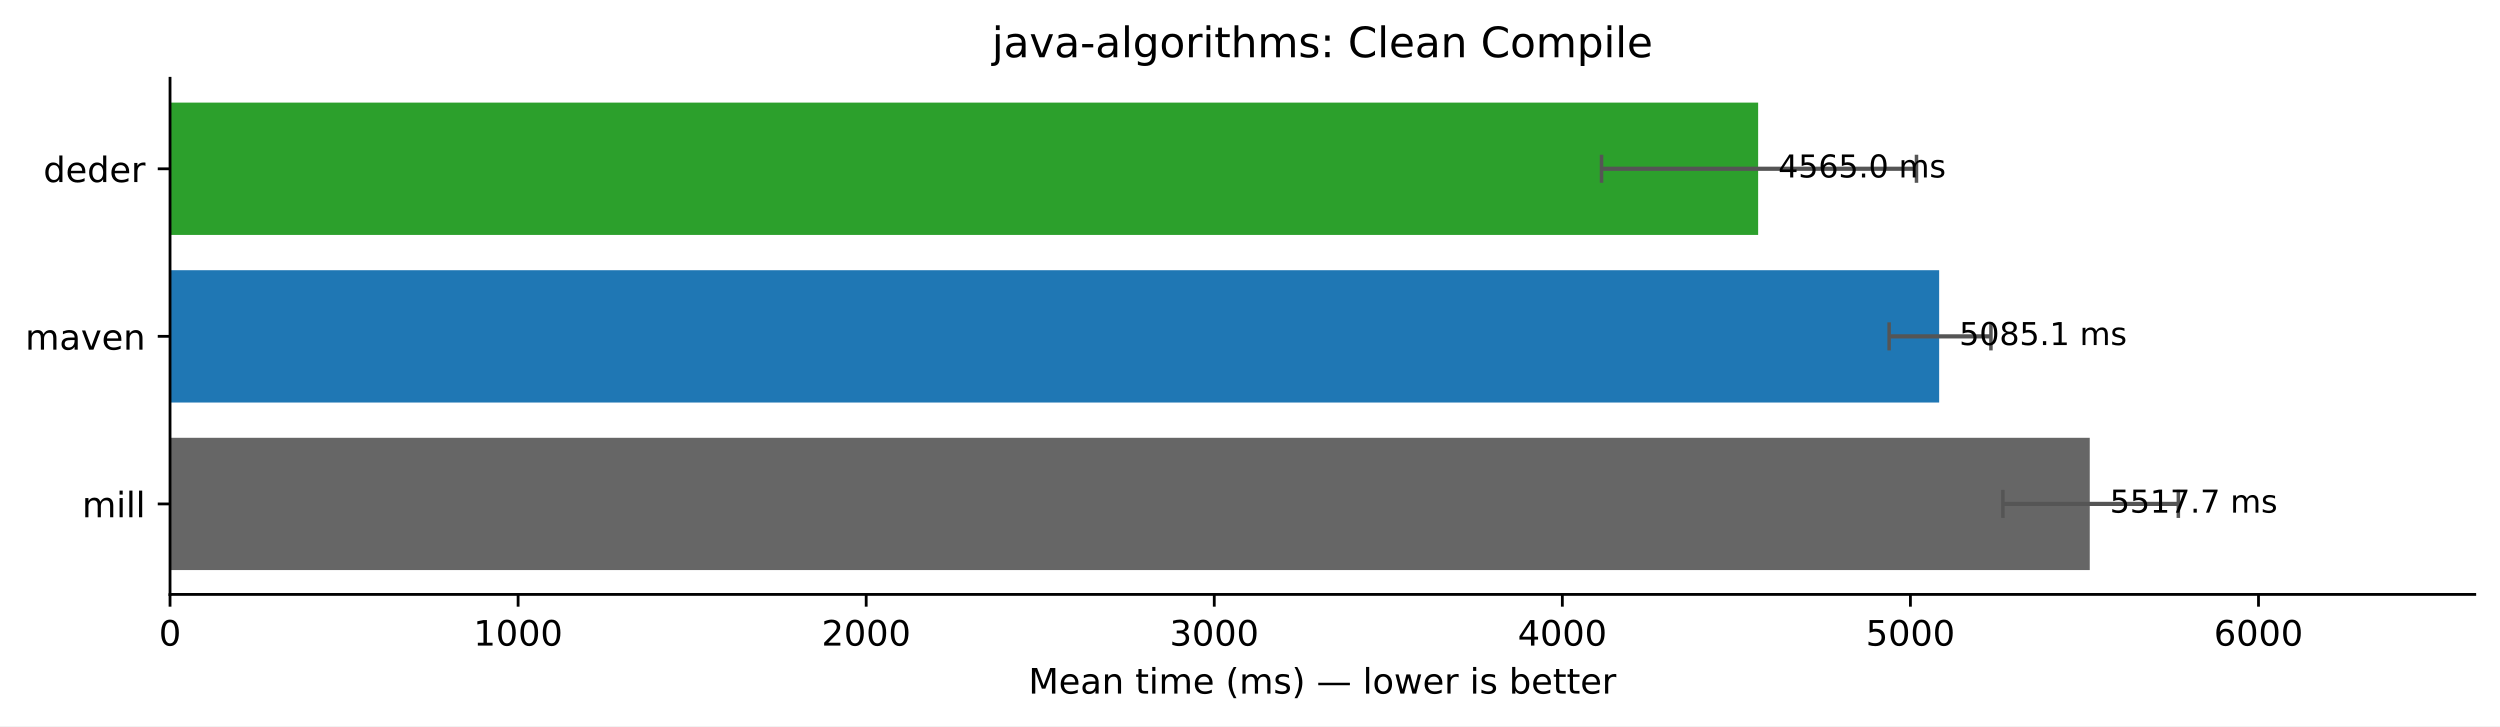
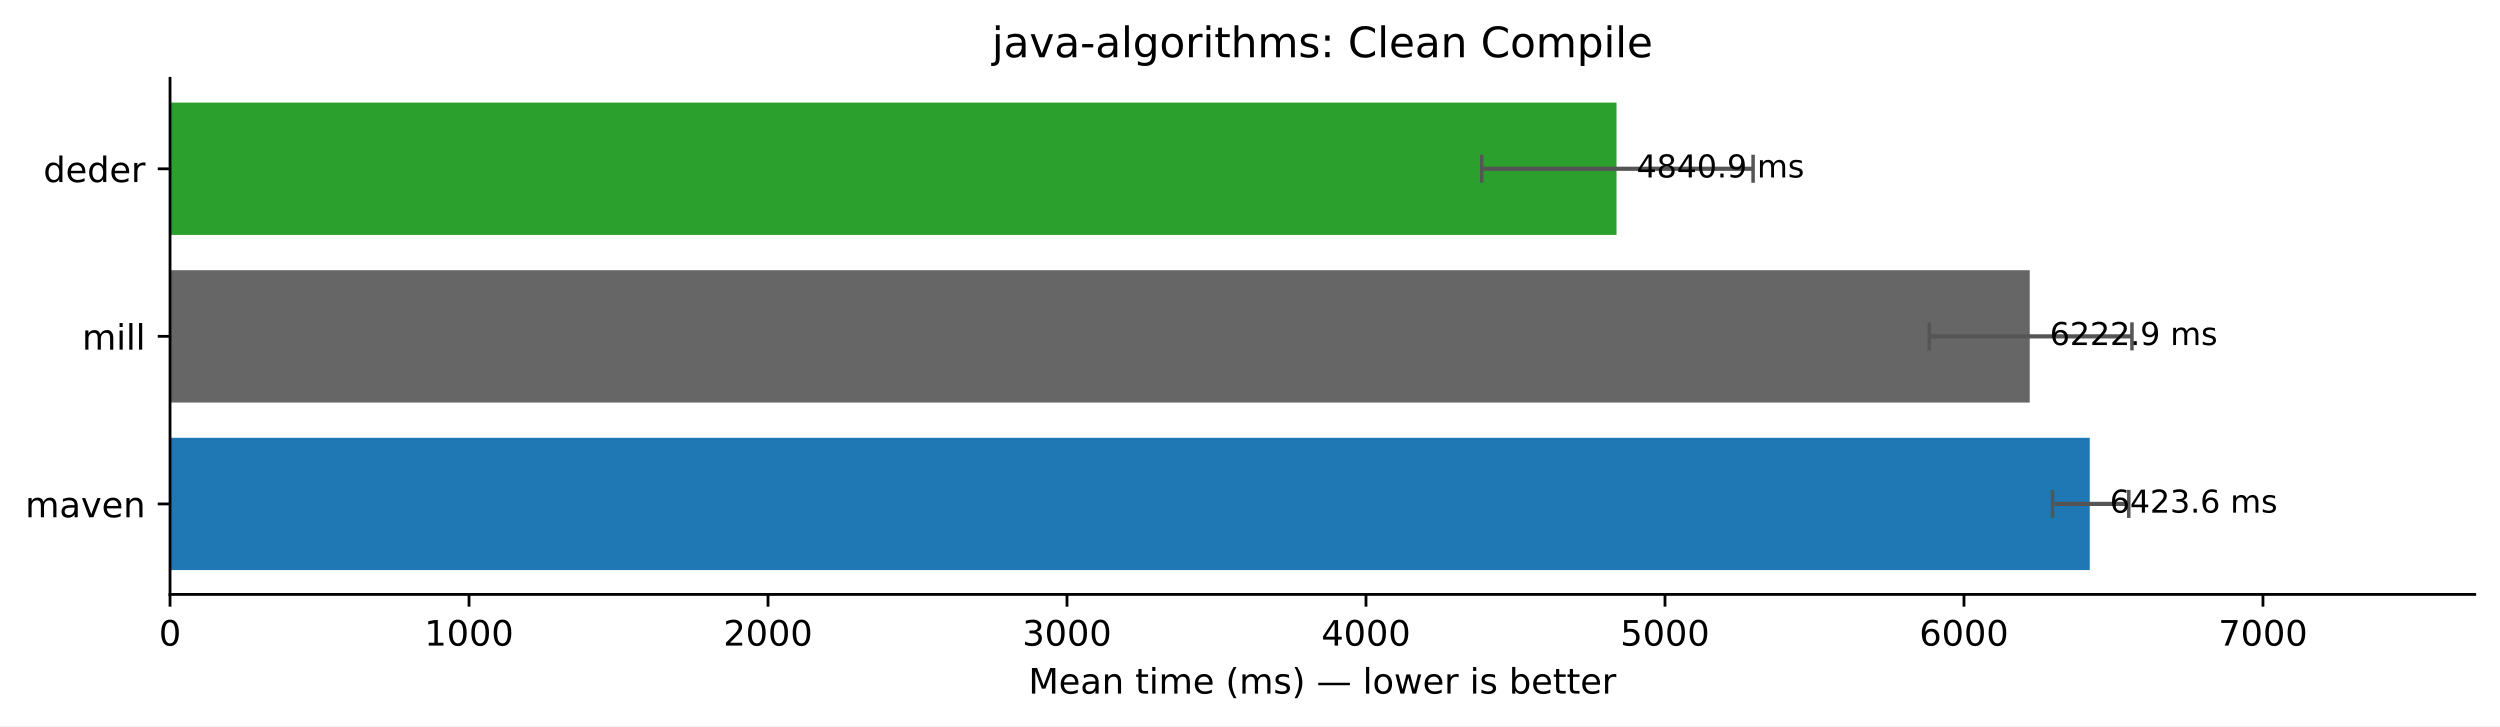
<svg xmlns="http://www.w3.org/2000/svg" xmlns:xlink="http://www.w3.org/1999/xlink" width="712.788pt" height="207.034pt" viewBox="0 0 712.788 207.034" version="1.1">
  <defs>
    <style type="text/css">*{stroke-linejoin: round; stroke-linecap: butt}</style>
  </defs>
  <g id="figure_1">
    <g id="patch_1">
      <path d="M 0 207.034  L 712.788 207.034  L 712.788 0  L 0 0  z " style="fill: #ffffff" />
    </g>
    <g id="axes_1">
      <g id="patch_2">
        <path d="M 48.478 169.478  L 705.588 169.478  L 705.588 22.318  L 48.478 22.318  z " style="fill: #ffffff" />
      </g>
      <g id="patch_3">
-         <path d="M 48.478 162.789  L 596.07 162.789  L 596.07 124.566  L 48.478 124.566  z " clip-path="url(#p17b84be18f)" style="fill: #666666; stroke: #ffffff; stroke-width: 0.5; stroke-linejoin: miter" />
+         <path d="M 48.478 162.789  L 596.07 162.789  L 596.07 124.566  L 48.478 124.566  z " clip-path="url(#p8f37610f8b)" style="fill: #1f77b4; stroke: #ffffff; stroke-width: 0.5; stroke-linejoin: miter" />
      </g>
      <g id="patch_4">
-         <path d="M 48.478 115.01  L 553.134 115.01  L 553.134 76.786  L 48.478 76.786  z " clip-path="url(#p17b84be18f)" style="fill: #1f77b4; stroke: #ffffff; stroke-width: 0.5; stroke-linejoin: miter" />
+         <path d="M 48.478 115.01  L 578.96 115.01  L 578.96 76.786  L 48.478 76.786  z " clip-path="url(#p8f37610f8b)" style="fill: #666666; stroke: #ffffff; stroke-width: 0.5; stroke-linejoin: miter" />
      </g>
      <g id="patch_5">
-         <path d="M 48.478 67.231  L 501.522 67.231  L 501.522 29.007  L 48.478 29.007  z " clip-path="url(#p17b84be18f)" style="fill: #2ca02c; stroke: #ffffff; stroke-width: 0.5; stroke-linejoin: miter" />
+         <path d="M 48.478 67.231  L 461.148 67.231  L 461.148 29.007  L 48.478 29.007  z " clip-path="url(#p8f37610f8b)" style="fill: #2ca02c; stroke: #ffffff; stroke-width: 0.5; stroke-linejoin: miter" />
      </g>
      <g id="matplotlib.axis_1">
        <g id="xtick_1">
          <g id="line2d_1">
            <defs>
-               <path id="m1c89d0f2c6" d="M 0 0  L 0 3.5  " style="stroke: #000000; stroke-width: 0.8" />
+               <path id="m84ac12d873" d="M 0 0  L 0 3.5  " style="stroke: #000000; stroke-width: 0.8" />
            </defs>
            <g>
-               <use xlink:href="#m1c89d0f2c6" x="48.478" y="169.478" style="stroke: #000000; stroke-width: 0.8" />
+               <use xlink:href="#m84ac12d873" x="48.478" y="169.478" style="stroke: #000000; stroke-width: 0.8" />
            </g>
          </g>
          <g id="text_1">
            <g transform="translate(45.29688 184.0766) scale(0.1 -0.1)">
              <defs>
                <path id="DejaVuSans-30" d="M 2034 4250  Q 1547 4250 1301 3770  Q 1056 3291 1056 2328  Q 1056 1369 1301 889  Q 1547 409 2034 409  Q 2525 409 2770 889  Q 3016 1369 3016 2328  Q 3016 3291 2770 3770  Q 2525 4250 2034 4250  z M 2034 4750  Q 2819 4750 3233 4129  Q 3647 3509 3647 2328  Q 3647 1150 3233 529  Q 2819 -91 2034 -91  Q 1250 -91 836 529  Q 422 1150 422 2328  Q 422 3509 836 4129  Q 1250 4750 2034 4750  z " transform="scale(0.015625)" />
              </defs>
              <use xlink:href="#DejaVuSans-30" />
            </g>
          </g>
        </g>
        <g id="xtick_2">
          <g id="line2d_2">
            <g>
-               <use xlink:href="#m1c89d0f2c6" x="147.721" y="169.478" style="stroke: #000000; stroke-width: 0.8" />
+               <use xlink:href="#m84ac12d873" x="133.725" y="169.478" style="stroke: #000000; stroke-width: 0.8" />
            </g>
          </g>
          <g id="text_2">
-             <g transform="translate(134.9956 184.0766) scale(0.1 -0.1)">
+             <g transform="translate(120.9999 184.0766) scale(0.1 -0.1)">
              <defs>
                <path id="DejaVuSans-31" d="M 794 531  L 1825 531  L 1825 4091  L 703 3866  L 703 4441  L 1819 4666  L 2450 4666  L 2450 531  L 3481 531  L 3481 0  L 794 0  L 794 531  z " transform="scale(0.015625)" />
              </defs>
              <use xlink:href="#DejaVuSans-31" />
              <use xlink:href="#DejaVuSans-30" transform="translate(63.62305 0)" />
              <use xlink:href="#DejaVuSans-30" transform="translate(127.2461 0)" />
              <use xlink:href="#DejaVuSans-30" transform="translate(190.8691 0)" />
            </g>
          </g>
        </g>
        <g id="xtick_3">
          <g id="line2d_3">
            <g>
-               <use xlink:href="#m1c89d0f2c6" x="246.963" y="169.478" style="stroke: #000000; stroke-width: 0.8" />
+               <use xlink:href="#m84ac12d873" x="218.972" y="169.478" style="stroke: #000000; stroke-width: 0.8" />
            </g>
          </g>
          <g id="text_3">
-             <g transform="translate(234.2381 184.0766) scale(0.1 -0.1)">
+             <g transform="translate(206.2466 184.0766) scale(0.1 -0.1)">
              <defs>
                <path id="DejaVuSans-32" d="M 1228 531  L 3431 531  L 3431 0  L 469 0  L 469 531  Q 828 903 1448 1529  Q 2069 2156 2228 2338  Q 2531 2678 2651 2914  Q 2772 3150 2772 3378  Q 2772 3750 2511 3984  Q 2250 4219 1831 4219  Q 1534 4219 1204 4116  Q 875 4013 500 3803  L 500 4441  Q 881 4594 1212 4672  Q 1544 4750 1819 4750  Q 2544 4750 2975 4387  Q 3406 4025 3406 3419  Q 3406 3131 3298 2873  Q 3191 2616 2906 2266  Q 2828 2175 2409 1742  Q 1991 1309 1228 531  z " transform="scale(0.015625)" />
              </defs>
              <use xlink:href="#DejaVuSans-32" />
              <use xlink:href="#DejaVuSans-30" transform="translate(63.62305 0)" />
              <use xlink:href="#DejaVuSans-30" transform="translate(127.2461 0)" />
              <use xlink:href="#DejaVuSans-30" transform="translate(190.8691 0)" />
            </g>
          </g>
        </g>
        <g id="xtick_4">
          <g id="line2d_4">
            <g>
-               <use xlink:href="#m1c89d0f2c6" x="346.206" y="169.478" style="stroke: #000000; stroke-width: 0.8" />
+               <use xlink:href="#m84ac12d873" x="304.218" y="169.478" style="stroke: #000000; stroke-width: 0.8" />
            </g>
          </g>
          <g id="text_4">
-             <g transform="translate(333.4805 184.0766) scale(0.1 -0.1)">
+             <g transform="translate(291.4933 184.0766) scale(0.1 -0.1)">
              <defs>
                <path id="DejaVuSans-33" d="M 2597 2516  Q 3050 2419 3304 2112  Q 3559 1806 3559 1356  Q 3559 666 3084 287  Q 2609 -91 1734 -91  Q 1441 -91 1130 -33  Q 819 25 488 141  L 488 750  Q 750 597 1062 519  Q 1375 441 1716 441  Q 2309 441 2620 675  Q 2931 909 2931 1356  Q 2931 1769 2642 2001  Q 2353 2234 1838 2234  L 1294 2234  L 1294 2753  L 1863 2753  Q 2328 2753 2575 2939  Q 2822 3125 2822 3475  Q 2822 3834 2567 4026  Q 2313 4219 1838 4219  Q 1578 4219 1281 4162  Q 984 4106 628 3988  L 628 4550  Q 988 4650 1302 4700  Q 1616 4750 1894 4750  Q 2613 4750 3031 4423  Q 3450 4097 3450 3541  Q 3450 3153 3228 2886  Q 3006 2619 2597 2516  z " transform="scale(0.015625)" />
              </defs>
              <use xlink:href="#DejaVuSans-33" />
              <use xlink:href="#DejaVuSans-30" transform="translate(63.62305 0)" />
              <use xlink:href="#DejaVuSans-30" transform="translate(127.2461 0)" />
              <use xlink:href="#DejaVuSans-30" transform="translate(190.8691 0)" />
            </g>
          </g>
        </g>
        <g id="xtick_5">
          <g id="line2d_5">
            <g>
-               <use xlink:href="#m1c89d0f2c6" x="445.448" y="169.478" style="stroke: #000000; stroke-width: 0.8" />
+               <use xlink:href="#m84ac12d873" x="389.465" y="169.478" style="stroke: #000000; stroke-width: 0.8" />
            </g>
          </g>
          <g id="text_5">
-             <g transform="translate(432.723 184.0766) scale(0.1 -0.1)">
+             <g transform="translate(376.74 184.0766) scale(0.1 -0.1)">
              <defs>
                <path id="DejaVuSans-34" d="M 2419 4116  L 825 1625  L 2419 1625  L 2419 4116  z M 2253 4666  L 3047 4666  L 3047 1625  L 3713 1625  L 3713 1100  L 3047 1100  L 3047 0  L 2419 0  L 2419 1100  L 313 1100  L 313 1709  L 2253 4666  z " transform="scale(0.015625)" />
              </defs>
              <use xlink:href="#DejaVuSans-34" />
              <use xlink:href="#DejaVuSans-30" transform="translate(63.62305 0)" />
              <use xlink:href="#DejaVuSans-30" transform="translate(127.2461 0)" />
              <use xlink:href="#DejaVuSans-30" transform="translate(190.8691 0)" />
            </g>
          </g>
        </g>
        <g id="xtick_6">
          <g id="line2d_6">
            <g>
-               <use xlink:href="#m1c89d0f2c6" x="544.69" y="169.478" style="stroke: #000000; stroke-width: 0.8" />
+               <use xlink:href="#m84ac12d873" x="474.712" y="169.478" style="stroke: #000000; stroke-width: 0.8" />
            </g>
          </g>
          <g id="text_6">
-             <g transform="translate(531.9655 184.0766) scale(0.1 -0.1)">
+             <g transform="translate(461.9868 184.0766) scale(0.1 -0.1)">
              <defs>
                <path id="DejaVuSans-35" d="M 691 4666  L 3169 4666  L 3169 4134  L 1269 4134  L 1269 2991  Q 1406 3038 1543 3061  Q 1681 3084 1819 3084  Q 2600 3084 3056 2656  Q 3513 2228 3513 1497  Q 3513 744 3044 326  Q 2575 -91 1722 -91  Q 1428 -91 1123 -41  Q 819 9 494 109  L 494 744  Q 775 591 1075 516  Q 1375 441 1709 441  Q 2250 441 2565 725  Q 2881 1009 2881 1497  Q 2881 1984 2565 2268  Q 2250 2553 1709 2553  Q 1456 2553 1204 2497  Q 953 2441 691 2322  L 691 4666  z " transform="scale(0.015625)" />
              </defs>
              <use xlink:href="#DejaVuSans-35" />
              <use xlink:href="#DejaVuSans-30" transform="translate(63.62305 0)" />
              <use xlink:href="#DejaVuSans-30" transform="translate(127.2461 0)" />
              <use xlink:href="#DejaVuSans-30" transform="translate(190.8691 0)" />
            </g>
          </g>
        </g>
        <g id="xtick_7">
          <g id="line2d_7">
            <g>
-               <use xlink:href="#m1c89d0f2c6" x="643.933" y="169.478" style="stroke: #000000; stroke-width: 0.8" />
+               <use xlink:href="#m84ac12d873" x="559.958" y="169.478" style="stroke: #000000; stroke-width: 0.8" />
            </g>
          </g>
          <g id="text_7">
-             <g transform="translate(631.2079 184.0766) scale(0.1 -0.1)">
+             <g transform="translate(547.2335 184.0766) scale(0.1 -0.1)">
              <defs>
                <path id="DejaVuSans-36" d="M 2113 2584  Q 1688 2584 1439 2293  Q 1191 2003 1191 1497  Q 1191 994 1439 701  Q 1688 409 2113 409  Q 2538 409 2786 701  Q 3034 994 3034 1497  Q 3034 2003 2786 2293  Q 2538 2584 2113 2584  z M 3366 4563  L 3366 3988  Q 3128 4100 2886 4159  Q 2644 4219 2406 4219  Q 1781 4219 1451 3797  Q 1122 3375 1075 2522  Q 1259 2794 1537 2939  Q 1816 3084 2150 3084  Q 2853 3084 3261 2657  Q 3669 2231 3669 1497  Q 3669 778 3244 343  Q 2819 -91 2113 -91  Q 1303 -91 875 529  Q 447 1150 447 2328  Q 447 3434 972 4092  Q 1497 4750 2381 4750  Q 2619 4750 2861 4703  Q 3103 4656 3366 4563  z " transform="scale(0.015625)" />
              </defs>
              <use xlink:href="#DejaVuSans-36" />
              <use xlink:href="#DejaVuSans-30" transform="translate(63.62305 0)" />
              <use xlink:href="#DejaVuSans-30" transform="translate(127.2461 0)" />
              <use xlink:href="#DejaVuSans-30" transform="translate(190.8691 0)" />
            </g>
          </g>
        </g>
-         <g id="text_8">
+         <g id="xtick_8">
+           <g id="line2d_8">
+             <g>
+               <use xlink:href="#m84ac12d873" x="645.205" y="169.478" style="stroke: #000000; stroke-width: 0.8" />
+             </g>
+           </g>
+           <g id="text_8">
+             <g transform="translate(632.4802 184.0766) scale(0.1 -0.1)">
+               <defs>
+                 <path id="DejaVuSans-37" d="M 525 4666  L 3525 4666  L 3525 4397  L 1831 0  L 1172 0  L 2766 4134  L 525 4134  L 525 4666  z " transform="scale(0.015625)" />
+               </defs>
+               <use xlink:href="#DejaVuSans-37" />
+               <use xlink:href="#DejaVuSans-30" transform="translate(63.62305 0)" />
+               <use xlink:href="#DejaVuSans-30" transform="translate(127.2461 0)" />
+               <use xlink:href="#DejaVuSans-30" transform="translate(190.8691 0)" />
+             </g>
+           </g>
+         </g>
+         <g id="text_9">
          <g transform="translate(293.2362 197.7547) scale(0.1 -0.1)">
            <defs>
              <path id="DejaVuSans-4d" d="M 628 4666  L 1569 4666  L 2759 1491  L 3956 4666  L 4897 4666  L 4897 0  L 4281 0  L 4281 4097  L 3078 897  L 2444 897  L 1241 4097  L 1241 0  L 628 0  L 628 4666  z " transform="scale(0.015625)" />
              <path id="DejaVuSans-65" d="M 3597 1894  L 3597 1613  L 953 1613  Q 991 1019 1311 708  Q 1631 397 2203 397  Q 2534 397 2845 478  Q 3156 559 3463 722  L 3463 178  Q 3153 47 2828 -22  Q 2503 -91 2169 -91  Q 1331 -91 842 396  Q 353 884 353 1716  Q 353 2575 817 3079  Q 1281 3584 2069 3584  Q 2775 3584 3186 3129  Q 3597 2675 3597 1894  z M 3022 2063  Q 3016 2534 2758 2815  Q 2500 3097 2075 3097  Q 1594 3097 1305 2825  Q 1016 2553 972 2059  L 3022 2063  z " transform="scale(0.015625)" />
              <path id="DejaVuSans-61" d="M 2194 1759  Q 1497 1759 1228 1600  Q 959 1441 959 1056  Q 959 750 1161 570  Q 1363 391 1709 391  Q 2188 391 2477 730  Q 2766 1069 2766 1631  L 2766 1759  L 2194 1759  z M 3341 1997  L 3341 0  L 2766 0  L 2766 531  Q 2569 213 2275 61  Q 1981 -91 1556 -91  Q 1019 -91 701 211  Q 384 513 384 1019  Q 384 1609 779 1909  Q 1175 2209 1959 2209  L 2766 2209  L 2766 2266  Q 2766 2663 2505 2880  Q 2244 3097 1772 3097  Q 1472 3097 1187 3025  Q 903 2953 641 2809  L 641 3341  Q 956 3463 1253 3523  Q 1550 3584 1831 3584  Q 2591 3584 2966 3190  Q 3341 2797 3341 1997  z " transform="scale(0.015625)" />
              <path id="DejaVuSans-6e" d="M 3513 2113  L 3513 0  L 2938 0  L 2938 2094  Q 2938 2591 2744 2837  Q 2550 3084 2163 3084  Q 1697 3084 1428 2787  Q 1159 2491 1159 1978  L 1159 0  L 581 0  L 581 3500  L 1159 3500  L 1159 2956  Q 1366 3272 1645 3428  Q 1925 3584 2291 3584  Q 2894 3584 3203 3211  Q 3513 2838 3513 2113  z " transform="scale(0.015625)" />
              <path id="DejaVuSans-20" transform="scale(0.015625)" />
              <path id="DejaVuSans-74" d="M 1172 4494  L 1172 3500  L 2356 3500  L 2356 3053  L 1172 3053  L 1172 1153  Q 1172 725 1289 603  Q 1406 481 1766 481  L 2356 481  L 2356 0  L 1766 0  Q 1100 0 847 248  Q 594 497 594 1153  L 594 3053  L 172 3053  L 172 3500  L 594 3500  L 594 4494  L 1172 4494  z " transform="scale(0.015625)" />
              <path id="DejaVuSans-69" d="M 603 3500  L 1178 3500  L 1178 0  L 603 0  L 603 3500  z M 603 4863  L 1178 4863  L 1178 4134  L 603 4134  L 603 4863  z " transform="scale(0.015625)" />
              <path id="DejaVuSans-6d" d="M 3328 2828  Q 3544 3216 3844 3400  Q 4144 3584 4550 3584  Q 5097 3584 5394 3201  Q 5691 2819 5691 2113  L 5691 0  L 5113 0  L 5113 2094  Q 5113 2597 4934 2840  Q 4756 3084 4391 3084  Q 3944 3084 3684 2787  Q 3425 2491 3425 1978  L 3425 0  L 2847 0  L 2847 2094  Q 2847 2600 2669 2842  Q 2491 3084 2119 3084  Q 1678 3084 1418 2786  Q 1159 2488 1159 1978  L 1159 0  L 581 0  L 581 3500  L 1159 3500  L 1159 2956  Q 1356 3278 1631 3431  Q 1906 3584 2284 3584  Q 2666 3584 2933 3390  Q 3200 3197 3328 2828  z " transform="scale(0.015625)" />
              <path id="DejaVuSans-28" d="M 1984 4856  Q 1566 4138 1362 3434  Q 1159 2731 1159 2009  Q 1159 1288 1364 580  Q 1569 -128 1984 -844  L 1484 -844  Q 1016 -109 783 600  Q 550 1309 550 2009  Q 550 2706 781 3412  Q 1013 4119 1484 4856  L 1984 4856  z " transform="scale(0.015625)" />
              <path id="DejaVuSans-73" d="M 2834 3397  L 2834 2853  Q 2591 2978 2328 3040  Q 2066 3103 1784 3103  Q 1356 3103 1142 2972  Q 928 2841 928 2578  Q 928 2378 1081 2264  Q 1234 2150 1697 2047  L 1894 2003  Q 2506 1872 2764 1633  Q 3022 1394 3022 966  Q 3022 478 2636 193  Q 2250 -91 1575 -91  Q 1294 -91 989 -36  Q 684 19 347 128  L 347 722  Q 666 556 975 473  Q 1284 391 1588 391  Q 1994 391 2212 530  Q 2431 669 2431 922  Q 2431 1156 2273 1281  Q 2116 1406 1581 1522  L 1381 1569  Q 847 1681 609 1914  Q 372 2147 372 2553  Q 372 3047 722 3315  Q 1072 3584 1716 3584  Q 2034 3584 2315 3537  Q 2597 3491 2834 3397  z " transform="scale(0.015625)" />
              <path id="DejaVuSans-29" d="M 513 4856  L 1013 4856  Q 1481 4119 1714 3412  Q 1947 2706 1947 2009  Q 1947 1309 1714 600  Q 1481 -109 1013 -844  L 513 -844  Q 928 -128 1133 580  Q 1338 1288 1338 2009  Q 1338 2731 1133 3434  Q 928 4138 513 4856  z " transform="scale(0.015625)" />
              <path id="DejaVuSans-2014" d="M 313 1978  L 6088 1978  L 6088 1528  L 313 1528  L 313 1978  z " transform="scale(0.015625)" />
              <path id="DejaVuSans-6c" d="M 603 4863  L 1178 4863  L 1178 0  L 603 0  L 603 4863  z " transform="scale(0.015625)" />
              <path id="DejaVuSans-6f" d="M 1959 3097  Q 1497 3097 1228 2736  Q 959 2375 959 1747  Q 959 1119 1226 758  Q 1494 397 1959 397  Q 2419 397 2687 759  Q 2956 1122 2956 1747  Q 2956 2369 2687 2733  Q 2419 3097 1959 3097  z M 1959 3584  Q 2709 3584 3137 3096  Q 3566 2609 3566 1747  Q 3566 888 3137 398  Q 2709 -91 1959 -91  Q 1206 -91 779 398  Q 353 888 353 1747  Q 353 2609 779 3096  Q 1206 3584 1959 3584  z " transform="scale(0.015625)" />
              <path id="DejaVuSans-77" d="M 269 3500  L 844 3500  L 1563 769  L 2278 3500  L 2956 3500  L 3675 769  L 4391 3500  L 4966 3500  L 4050 0  L 3372 0  L 2619 2869  L 1863 0  L 1184 0  L 269 3500  z " transform="scale(0.015625)" />
              <path id="DejaVuSans-72" d="M 2631 2963  Q 2534 3019 2420 3045  Q 2306 3072 2169 3072  Q 1681 3072 1420 2755  Q 1159 2438 1159 1844  L 1159 0  L 581 0  L 581 3500  L 1159 3500  L 1159 2956  Q 1341 3275 1631 3429  Q 1922 3584 2338 3584  Q 2397 3584 2469 3576  Q 2541 3569 2628 3553  L 2631 2963  z " transform="scale(0.015625)" />
              <path id="DejaVuSans-62" d="M 3116 1747  Q 3116 2381 2855 2742  Q 2594 3103 2138 3103  Q 1681 3103 1420 2742  Q 1159 2381 1159 1747  Q 1159 1113 1420 752  Q 1681 391 2138 391  Q 2594 391 2855 752  Q 3116 1113 3116 1747  z M 1159 2969  Q 1341 3281 1617 3432  Q 1894 3584 2278 3584  Q 2916 3584 3314 3078  Q 3713 2572 3713 1747  Q 3713 922 3314 415  Q 2916 -91 2278 -91  Q 1894 -91 1617 61  Q 1341 213 1159 525  L 1159 0  L 581 0  L 581 4863  L 1159 4863  L 1159 2969  z " transform="scale(0.015625)" />
            </defs>
            <use xlink:href="#DejaVuSans-4d" />
            <use xlink:href="#DejaVuSans-65" transform="translate(86.2793 0)" />
            <use xlink:href="#DejaVuSans-61" transform="translate(147.8027 0)" />
            <use xlink:href="#DejaVuSans-6e" transform="translate(209.082 0)" />
            <use xlink:href="#DejaVuSans-20" transform="translate(272.4609 0)" />
            <use xlink:href="#DejaVuSans-74" transform="translate(304.248 0)" />
            <use xlink:href="#DejaVuSans-69" transform="translate(343.457 0)" />
            <use xlink:href="#DejaVuSans-6d" transform="translate(371.2402 0)" />
            <use xlink:href="#DejaVuSans-65" transform="translate(468.6523 0)" />
            <use xlink:href="#DejaVuSans-20" transform="translate(530.1758 0)" />
            <use xlink:href="#DejaVuSans-28" transform="translate(561.9629 0)" />
            <use xlink:href="#DejaVuSans-6d" transform="translate(600.9766 0)" />
            <use xlink:href="#DejaVuSans-73" transform="translate(698.3887 0)" />
            <use xlink:href="#DejaVuSans-29" transform="translate(750.4883 0)" />
            <use xlink:href="#DejaVuSans-20" transform="translate(789.502 0)" />
            <use xlink:href="#DejaVuSans-2014" transform="translate(821.2891 0)" />
            <use xlink:href="#DejaVuSans-20" transform="translate(921.2891 0)" />
            <use xlink:href="#DejaVuSans-6c" transform="translate(953.0762 0)" />
            <use xlink:href="#DejaVuSans-6f" transform="translate(980.8594 0)" />
            <use xlink:href="#DejaVuSans-77" transform="translate(1042.041 0)" />
            <use xlink:href="#DejaVuSans-65" transform="translate(1123.828 0)" />
            <use xlink:href="#DejaVuSans-72" transform="translate(1185.352 0)" />
            <use xlink:href="#DejaVuSans-20" transform="translate(1226.465 0)" />
            <use xlink:href="#DejaVuSans-69" transform="translate(1258.252 0)" />
            <use xlink:href="#DejaVuSans-73" transform="translate(1286.035 0)" />
            <use xlink:href="#DejaVuSans-20" transform="translate(1338.135 0)" />
            <use xlink:href="#DejaVuSans-62" transform="translate(1369.922 0)" />
            <use xlink:href="#DejaVuSans-65" transform="translate(1433.398 0)" />
            <use xlink:href="#DejaVuSans-74" transform="translate(1494.922 0)" />
            <use xlink:href="#DejaVuSans-74" transform="translate(1534.131 0)" />
            <use xlink:href="#DejaVuSans-65" transform="translate(1573.34 0)" />
            <use xlink:href="#DejaVuSans-72" transform="translate(1634.863 0)" />
          </g>
        </g>
      </g>
      <g id="matplotlib.axis_2">
        <g id="ytick_1">
-           <g id="line2d_8">
+           <g id="line2d_9">
            <defs>
-               <path id="m8eddeeaf2a" d="M 0 0  L -3.5 0  " style="stroke: #000000; stroke-width: 0.8" />
+               <path id="mea799db130" d="M 0 0  L -3.5 0  " style="stroke: #000000; stroke-width: 0.8" />
            </defs>
            <g>
-               <use xlink:href="#m8eddeeaf2a" x="48.478" y="143.677" style="stroke: #000000; stroke-width: 0.8" />
-             </g>
-           </g>
-           <g id="text_9">
-             <g transform="translate(23.40312 147.4766) scale(0.1 -0.1)">
-               <use xlink:href="#DejaVuSans-6d" />
-               <use xlink:href="#DejaVuSans-69" transform="translate(97.41211 0)" />
-               <use xlink:href="#DejaVuSans-6c" transform="translate(125.1953 0)" />
-               <use xlink:href="#DejaVuSans-6c" transform="translate(152.9785 0)" />
-             </g>
-           </g>
-         </g>
-         <g id="ytick_2">
-           <g id="line2d_9">
-             <g>
-               <use xlink:href="#m8eddeeaf2a" x="48.478" y="95.898" style="stroke: #000000; stroke-width: 0.8" />
+               <use xlink:href="#mea799db130" x="48.478" y="143.677" style="stroke: #000000; stroke-width: 0.8" />
            </g>
          </g>
          <g id="text_10">
-             <g transform="translate(7.2 99.69734) scale(0.1 -0.1)">
+             <g transform="translate(7.2 147.4766) scale(0.1 -0.1)">
              <defs>
                <path id="DejaVuSans-76" d="M 191 3500  L 800 3500  L 1894 563  L 2988 3500  L 3597 3500  L 2284 0  L 1503 0  L 191 3500  z " transform="scale(0.015625)" />
              </defs>
              <use xlink:href="#DejaVuSans-6d" />
              <use xlink:href="#DejaVuSans-61" transform="translate(97.41211 0)" />
              <use xlink:href="#DejaVuSans-76" transform="translate(158.6914 0)" />
              <use xlink:href="#DejaVuSans-65" transform="translate(217.8711 0)" />
              <use xlink:href="#DejaVuSans-6e" transform="translate(279.3945 0)" />
            </g>
          </g>
        </g>
+         <g id="ytick_2">
+           <g id="line2d_10">
+             <g>
+               <use xlink:href="#mea799db130" x="48.478" y="95.898" style="stroke: #000000; stroke-width: 0.8" />
+             </g>
+           </g>
+           <g id="text_11">
+             <g transform="translate(23.40312 99.69734) scale(0.1 -0.1)">
+               <use xlink:href="#DejaVuSans-6d" />
+               <use xlink:href="#DejaVuSans-69" transform="translate(97.41211 0)" />
+               <use xlink:href="#DejaVuSans-6c" transform="translate(125.1953 0)" />
+               <use xlink:href="#DejaVuSans-6c" transform="translate(152.9785 0)" />
+             </g>
+           </g>
+         </g>
        <g id="ytick_3">
-           <g id="line2d_10">
-             <g>
-               <use xlink:href="#m8eddeeaf2a" x="48.478" y="48.119" style="stroke: #000000; stroke-width: 0.8" />
-             </g>
-           </g>
-           <g id="text_11">
+           <g id="line2d_11">
+             <g>
+               <use xlink:href="#mea799db130" x="48.478" y="48.119" style="stroke: #000000; stroke-width: 0.8" />
+             </g>
+           </g>
+           <g id="text_12">
            <g transform="translate(12.36406 51.91812) scale(0.1 -0.1)">
              <defs>
                <path id="DejaVuSans-64" d="M 2906 2969  L 2906 4863  L 3481 4863  L 3481 0  L 2906 0  L 2906 525  Q 2725 213 2448 61  Q 2172 -91 1784 -91  Q 1150 -91 751 415  Q 353 922 353 1747  Q 353 2572 751 3078  Q 1150 3584 1784 3584  Q 2172 3584 2448 3432  Q 2725 3281 2906 2969  z M 947 1747  Q 947 1113 1208 752  Q 1469 391 1925 391  Q 2381 391 2643 752  Q 2906 1113 2906 1747  Q 2906 2381 2643 2742  Q 2381 3103 1925 3103  Q 1469 3103 1208 2742  Q 947 2381 947 1747  z " transform="scale(0.015625)" />
              </defs>
              <use xlink:href="#DejaVuSans-64" />
              <use xlink:href="#DejaVuSans-65" transform="translate(63.47656 0)" />
              <use xlink:href="#DejaVuSans-64" transform="translate(125 0)" />
              <use xlink:href="#DejaVuSans-65" transform="translate(188.4766 0)" />
              <use xlink:href="#DejaVuSans-72" transform="translate(250 0)" />
            </g>
          </g>
        </g>
      </g>
      <g id="LineCollection_1">
-         <path d="M 571.061 143.677  L 621.078 143.677  " clip-path="url(#p17b84be18f)" style="fill: none; stroke: #555555; stroke-width: 1.2" />
-         <path d="M 538.622 95.898  L 567.645 95.898  " clip-path="url(#p17b84be18f)" style="fill: none; stroke: #555555; stroke-width: 1.2" />
-         <path d="M 456.626 48.119  L 546.419 48.119  " clip-path="url(#p17b84be18f)" style="fill: none; stroke: #555555; stroke-width: 1.2" />
-       </g>
-       <g id="line2d_11">
+         <path d="M 585.192 143.677  L 606.947 143.677  " clip-path="url(#p8f37610f8b)" style="fill: none; stroke: #555555; stroke-width: 1.2" />
+         <path d="M 550.068 95.898  L 607.852 95.898  " clip-path="url(#p8f37610f8b)" style="fill: none; stroke: #555555; stroke-width: 1.2" />
+         <path d="M 422.465 48.119  L 499.831 48.119  " clip-path="url(#p8f37610f8b)" style="fill: none; stroke: #555555; stroke-width: 1.2" />
+       </g>
+       <g id="line2d_12">
        <defs>
-           <path id="ma9abbe030e" d="M 0 4  L 0 -4  " style="stroke: #555555" />
+           <path id="m32a34e9753" d="M 0 4  L 0 -4  " style="stroke: #555555" />
        </defs>
-         <g clip-path="url(#p17b84be18f)">
-           <use xlink:href="#ma9abbe030e" x="571.061" y="143.677" style="fill: #1f77b4; stroke: #555555" />
-           <use xlink:href="#ma9abbe030e" x="538.622" y="95.898" style="fill: #1f77b4; stroke: #555555" />
-           <use xlink:href="#ma9abbe030e" x="456.626" y="48.119" style="fill: #1f77b4; stroke: #555555" />
-         </g>
-       </g>
-       <g id="line2d_12">
-         <g clip-path="url(#p17b84be18f)">
-           <use xlink:href="#ma9abbe030e" x="621.078" y="143.677" style="fill: #1f77b4; stroke: #555555" />
-           <use xlink:href="#ma9abbe030e" x="567.645" y="95.898" style="fill: #1f77b4; stroke: #555555" />
-           <use xlink:href="#ma9abbe030e" x="546.419" y="48.119" style="fill: #1f77b4; stroke: #555555" />
+         <g clip-path="url(#p8f37610f8b)">
+           <use xlink:href="#m32a34e9753" x="585.192" y="143.677" style="fill: #1f77b4; stroke: #555555" />
+           <use xlink:href="#m32a34e9753" x="550.068" y="95.898" style="fill: #1f77b4; stroke: #555555" />
+           <use xlink:href="#m32a34e9753" x="422.465" y="48.119" style="fill: #1f77b4; stroke: #555555" />
+         </g>
+       </g>
+       <g id="line2d_13">
+         <g clip-path="url(#p8f37610f8b)">
+           <use xlink:href="#m32a34e9753" x="606.947" y="143.677" style="fill: #1f77b4; stroke: #555555" />
+           <use xlink:href="#m32a34e9753" x="607.852" y="95.898" style="fill: #1f77b4; stroke: #555555" />
+           <use xlink:href="#m32a34e9753" x="499.831" y="48.119" style="fill: #1f77b4; stroke: #555555" />
        </g>
      </g>
      <g id="patch_6">
        <path d="M 48.478 169.478  L 48.478 22.318  " style="fill: none; stroke: #000000; stroke-width: 0.8; stroke-linejoin: miter; stroke-linecap: square" />
      </g>
      <g id="patch_7">
        <path d="M 48.478 169.478  L 705.588 169.478  " style="fill: none; stroke: #000000; stroke-width: 0.8; stroke-linejoin: miter; stroke-linecap: square" />
      </g>
-       <g id="text_12">
+       <g id="text_13">
        <g transform="translate(601.5457 146.1608) scale(0.09 -0.09)">
          <defs>
-             <path id="DejaVuSans-37" d="M 525 4666  L 3525 4666  L 3525 4397  L 1831 0  L 1172 0  L 2766 4134  L 525 4134  L 525 4666  z " transform="scale(0.015625)" />
            <path id="DejaVuSans-2e" d="M 684 794  L 1344 794  L 1344 0  L 684 0  L 684 794  z " transform="scale(0.015625)" />
          </defs>
-           <use xlink:href="#DejaVuSans-35" />
-           <use xlink:href="#DejaVuSans-35" transform="translate(63.62305 0)" />
-           <use xlink:href="#DejaVuSans-31" transform="translate(127.2461 0)" />
-           <use xlink:href="#DejaVuSans-37" transform="translate(190.8691 0)" />
+           <use xlink:href="#DejaVuSans-36" />
+           <use xlink:href="#DejaVuSans-34" transform="translate(63.62305 0)" />
+           <use xlink:href="#DejaVuSans-32" transform="translate(127.2461 0)" />
+           <use xlink:href="#DejaVuSans-33" transform="translate(190.8691 0)" />
          <use xlink:href="#DejaVuSans-2e" transform="translate(254.4922 0)" />
-           <use xlink:href="#DejaVuSans-37" transform="translate(286.2793 0)" />
+           <use xlink:href="#DejaVuSans-36" transform="translate(286.2793 0)" />
          <use xlink:href="#DejaVuSans-20" transform="translate(349.9023 0)" />
          <use xlink:href="#DejaVuSans-6d" transform="translate(381.6895 0)" />
          <use xlink:href="#DejaVuSans-73" transform="translate(479.1016 0)" />
        </g>
      </g>
-       <g id="text_13">
-         <g transform="translate(558.6094 98.38156) scale(0.09 -0.09)">
+       <g id="text_14">
+         <g transform="translate(584.4361 98.38156) scale(0.09 -0.09)">
+           <defs>
+             <path id="DejaVuSans-39" d="M 703 97  L 703 672  Q 941 559 1184 500  Q 1428 441 1663 441  Q 2288 441 2617 861  Q 2947 1281 2994 2138  Q 2813 1869 2534 1725  Q 2256 1581 1919 1581  Q 1219 1581 811 2004  Q 403 2428 403 3163  Q 403 3881 828 4315  Q 1253 4750 1959 4750  Q 2769 4750 3195 4129  Q 3622 3509 3622 2328  Q 3622 1225 3098 567  Q 2575 -91 1691 -91  Q 1453 -91 1209 -44  Q 966 3 703 97  z M 1959 2075  Q 2384 2075 2632 2365  Q 2881 2656 2881 3163  Q 2881 3666 2632 3958  Q 2384 4250 1959 4250  Q 1534 4250 1286 3958  Q 1038 3666 1038 3163  Q 1038 2656 1286 2365  Q 1534 2075 1959 2075  z " transform="scale(0.015625)" />
+           </defs>
+           <use xlink:href="#DejaVuSans-36" />
+           <use xlink:href="#DejaVuSans-32" transform="translate(63.62305 0)" />
+           <use xlink:href="#DejaVuSans-32" transform="translate(127.2461 0)" />
+           <use xlink:href="#DejaVuSans-32" transform="translate(190.8691 0)" />
+           <use xlink:href="#DejaVuSans-2e" transform="translate(254.4922 0)" />
+           <use xlink:href="#DejaVuSans-39" transform="translate(286.2793 0)" />
+           <use xlink:href="#DejaVuSans-20" transform="translate(349.9023 0)" />
+           <use xlink:href="#DejaVuSans-6d" transform="translate(381.6895 0)" />
+           <use xlink:href="#DejaVuSans-73" transform="translate(479.1016 0)" />
+         </g>
+       </g>
+       <g id="text_15">
+         <g transform="translate(466.6236 50.60234) scale(0.09 -0.09)">
          <defs>
            <path id="DejaVuSans-38" d="M 2034 2216  Q 1584 2216 1326 1975  Q 1069 1734 1069 1313  Q 1069 891 1326 650  Q 1584 409 2034 409  Q 2484 409 2743 651  Q 3003 894 3003 1313  Q 3003 1734 2745 1975  Q 2488 2216 2034 2216  z M 1403 2484  Q 997 2584 770 2862  Q 544 3141 544 3541  Q 544 4100 942 4425  Q 1341 4750 2034 4750  Q 2731 4750 3128 4425  Q 3525 4100 3525 3541  Q 3525 3141 3298 2862  Q 3072 2584 2669 2484  Q 3125 2378 3379 2068  Q 3634 1759 3634 1313  Q 3634 634 3220 271  Q 2806 -91 2034 -91  Q 1263 -91 848 271  Q 434 634 434 1313  Q 434 1759 690 2068  Q 947 2378 1403 2484  z M 1172 3481  Q 1172 3119 1398 2916  Q 1625 2713 2034 2713  Q 2441 2713 2670 2916  Q 2900 3119 2900 3481  Q 2900 3844 2670 4047  Q 2441 4250 2034 4250  Q 1625 4250 1398 4047  Q 1172 3844 1172 3481  z " transform="scale(0.015625)" />
          </defs>
-           <use xlink:href="#DejaVuSans-35" />
-           <use xlink:href="#DejaVuSans-30" transform="translate(63.62305 0)" />
-           <use xlink:href="#DejaVuSans-38" transform="translate(127.2461 0)" />
-           <use xlink:href="#DejaVuSans-35" transform="translate(190.8691 0)" />
+           <use xlink:href="#DejaVuSans-34" />
+           <use xlink:href="#DejaVuSans-38" transform="translate(63.62305 0)" />
+           <use xlink:href="#DejaVuSans-34" transform="translate(127.2461 0)" />
+           <use xlink:href="#DejaVuSans-30" transform="translate(190.8691 0)" />
          <use xlink:href="#DejaVuSans-2e" transform="translate(254.4922 0)" />
-           <use xlink:href="#DejaVuSans-31" transform="translate(286.2793 0)" />
+           <use xlink:href="#DejaVuSans-39" transform="translate(286.2793 0)" />
          <use xlink:href="#DejaVuSans-20" transform="translate(349.9023 0)" />
          <use xlink:href="#DejaVuSans-6d" transform="translate(381.6895 0)" />
          <use xlink:href="#DejaVuSans-73" transform="translate(479.1016 0)" />
        </g>
      </g>
-       <g id="text_14">
-         <g transform="translate(506.998 50.60234) scale(0.09 -0.09)">
-           <use xlink:href="#DejaVuSans-34" />
-           <use xlink:href="#DejaVuSans-35" transform="translate(63.62305 0)" />
-           <use xlink:href="#DejaVuSans-36" transform="translate(127.2461 0)" />
-           <use xlink:href="#DejaVuSans-35" transform="translate(190.8691 0)" />
-           <use xlink:href="#DejaVuSans-2e" transform="translate(254.4922 0)" />
-           <use xlink:href="#DejaVuSans-30" transform="translate(286.2793 0)" />
-           <use xlink:href="#DejaVuSans-20" transform="translate(349.9023 0)" />
-           <use xlink:href="#DejaVuSans-6d" transform="translate(381.6895 0)" />
-           <use xlink:href="#DejaVuSans-73" transform="translate(479.1016 0)" />
-         </g>
-       </g>
-       <g id="text_15">
+       <g id="text_16">
        <g transform="translate(282.8116 16.31812) scale(0.12 -0.12)">
          <defs>
            <path id="DejaVuSans-6a" d="M 603 3500  L 1178 3500  L 1178 -63  Q 1178 -731 923 -1031  Q 669 -1331 103 -1331  L -116 -1331  L -116 -844  L 38 -844  Q 366 -844 484 -692  Q 603 -541 603 -63  L 603 3500  z M 603 4863  L 1178 4863  L 1178 4134  L 603 4134  L 603 4863  z " transform="scale(0.015625)" />
            <path id="DejaVuSans-2d" d="M 313 2009  L 1997 2009  L 1997 1497  L 313 1497  L 313 2009  z " transform="scale(0.015625)" />
            <path id="DejaVuSans-67" d="M 2906 1791  Q 2906 2416 2648 2759  Q 2391 3103 1925 3103  Q 1463 3103 1205 2759  Q 947 2416 947 1791  Q 947 1169 1205 825  Q 1463 481 1925 481  Q 2391 481 2648 825  Q 2906 1169 2906 1791  z M 3481 434  Q 3481 -459 3084 -895  Q 2688 -1331 1869 -1331  Q 1566 -1331 1297 -1286  Q 1028 -1241 775 -1147  L 775 -588  Q 1028 -725 1275 -790  Q 1522 -856 1778 -856  Q 2344 -856 2625 -561  Q 2906 -266 2906 331  L 2906 616  Q 2728 306 2450 153  Q 2172 0 1784 0  Q 1141 0 747 490  Q 353 981 353 1791  Q 353 2603 747 3093  Q 1141 3584 1784 3584  Q 2172 3584 2450 3431  Q 2728 3278 2906 2969  L 2906 3500  L 3481 3500  L 3481 434  z " transform="scale(0.015625)" />
            <path id="DejaVuSans-68" d="M 3513 2113  L 3513 0  L 2938 0  L 2938 2094  Q 2938 2591 2744 2837  Q 2550 3084 2163 3084  Q 1697 3084 1428 2787  Q 1159 2491 1159 1978  L 1159 0  L 581 0  L 581 4863  L 1159 4863  L 1159 2956  Q 1366 3272 1645 3428  Q 1925 3584 2291 3584  Q 2894 3584 3203 3211  Q 3513 2838 3513 2113  z " transform="scale(0.015625)" />
            <path id="DejaVuSans-3a" d="M 750 794  L 1409 794  L 1409 0  L 750 0  L 750 794  z M 750 3309  L 1409 3309  L 1409 2516  L 750 2516  L 750 3309  z " transform="scale(0.015625)" />
            <path id="DejaVuSans-43" d="M 4122 4306  L 4122 3641  Q 3803 3938 3442 4084  Q 3081 4231 2675 4231  Q 1875 4231 1450 3742  Q 1025 3253 1025 2328  Q 1025 1406 1450 917  Q 1875 428 2675 428  Q 3081 428 3442 575  Q 3803 722 4122 1019  L 4122 359  Q 3791 134 3420 21  Q 3050 -91 2638 -91  Q 1578 -91 968 557  Q 359 1206 359 2328  Q 359 3453 968 4101  Q 1578 4750 2638 4750  Q 3056 4750 3426 4639  Q 3797 4528 4122 4306  z " transform="scale(0.015625)" />
            <path id="DejaVuSans-70" d="M 1159 525  L 1159 -1331  L 581 -1331  L 581 3500  L 1159 3500  L 1159 2969  Q 1341 3281 1617 3432  Q 1894 3584 2278 3584  Q 2916 3584 3314 3078  Q 3713 2572 3713 1747  Q 3713 922 3314 415  Q 2916 -91 2278 -91  Q 1894 -91 1617 61  Q 1341 213 1159 525  z M 3116 1747  Q 3116 2381 2855 2742  Q 2594 3103 2138 3103  Q 1681 3103 1420 2742  Q 1159 2381 1159 1747  Q 1159 1113 1420 752  Q 1681 391 2138 391  Q 2594 391 2855 752  Q 3116 1113 3116 1747  z " transform="scale(0.015625)" />
          </defs>
          <use xlink:href="#DejaVuSans-6a" />
          <use xlink:href="#DejaVuSans-61" transform="translate(27.7832 0)" />
          <use xlink:href="#DejaVuSans-76" transform="translate(89.0625 0)" />
          <use xlink:href="#DejaVuSans-61" transform="translate(148.2422 0)" />
          <use xlink:href="#DejaVuSans-2d" transform="translate(209.5215 0)" />
          <use xlink:href="#DejaVuSans-61" transform="translate(245.6055 0)" />
          <use xlink:href="#DejaVuSans-6c" transform="translate(306.8848 0)" />
          <use xlink:href="#DejaVuSans-67" transform="translate(334.668 0)" />
          <use xlink:href="#DejaVuSans-6f" transform="translate(398.1445 0)" />
          <use xlink:href="#DejaVuSans-72" transform="translate(459.3262 0)" />
          <use xlink:href="#DejaVuSans-69" transform="translate(500.4395 0)" />
          <use xlink:href="#DejaVuSans-74" transform="translate(528.2227 0)" />
          <use xlink:href="#DejaVuSans-68" transform="translate(567.4316 0)" />
          <use xlink:href="#DejaVuSans-6d" transform="translate(630.8105 0)" />
          <use xlink:href="#DejaVuSans-73" transform="translate(728.2227 0)" />
          <use xlink:href="#DejaVuSans-3a" transform="translate(780.3223 0)" />
          <use xlink:href="#DejaVuSans-20" transform="translate(814.0137 0)" />
          <use xlink:href="#DejaVuSans-43" transform="translate(845.8008 0)" />
          <use xlink:href="#DejaVuSans-6c" transform="translate(915.625 0)" />
          <use xlink:href="#DejaVuSans-65" transform="translate(943.4082 0)" />
          <use xlink:href="#DejaVuSans-61" transform="translate(1004.932 0)" />
          <use xlink:href="#DejaVuSans-6e" transform="translate(1066.211 0)" />
          <use xlink:href="#DejaVuSans-20" transform="translate(1129.59 0)" />
          <use xlink:href="#DejaVuSans-43" transform="translate(1161.377 0)" />
          <use xlink:href="#DejaVuSans-6f" transform="translate(1231.201 0)" />
          <use xlink:href="#DejaVuSans-6d" transform="translate(1292.383 0)" />
          <use xlink:href="#DejaVuSans-70" transform="translate(1389.795 0)" />
          <use xlink:href="#DejaVuSans-69" transform="translate(1453.271 0)" />
          <use xlink:href="#DejaVuSans-6c" transform="translate(1481.055 0)" />
          <use xlink:href="#DejaVuSans-65" transform="translate(1508.838 0)" />
        </g>
      </g>
    </g>
  </g>
  <defs>
-     <clipPath id="p17b84be18f">
+     <clipPath id="p8f37610f8b">
      <rect x="48.478" y="22.318" width="657.11" height="147.16" />
    </clipPath>
  </defs>
</svg>
